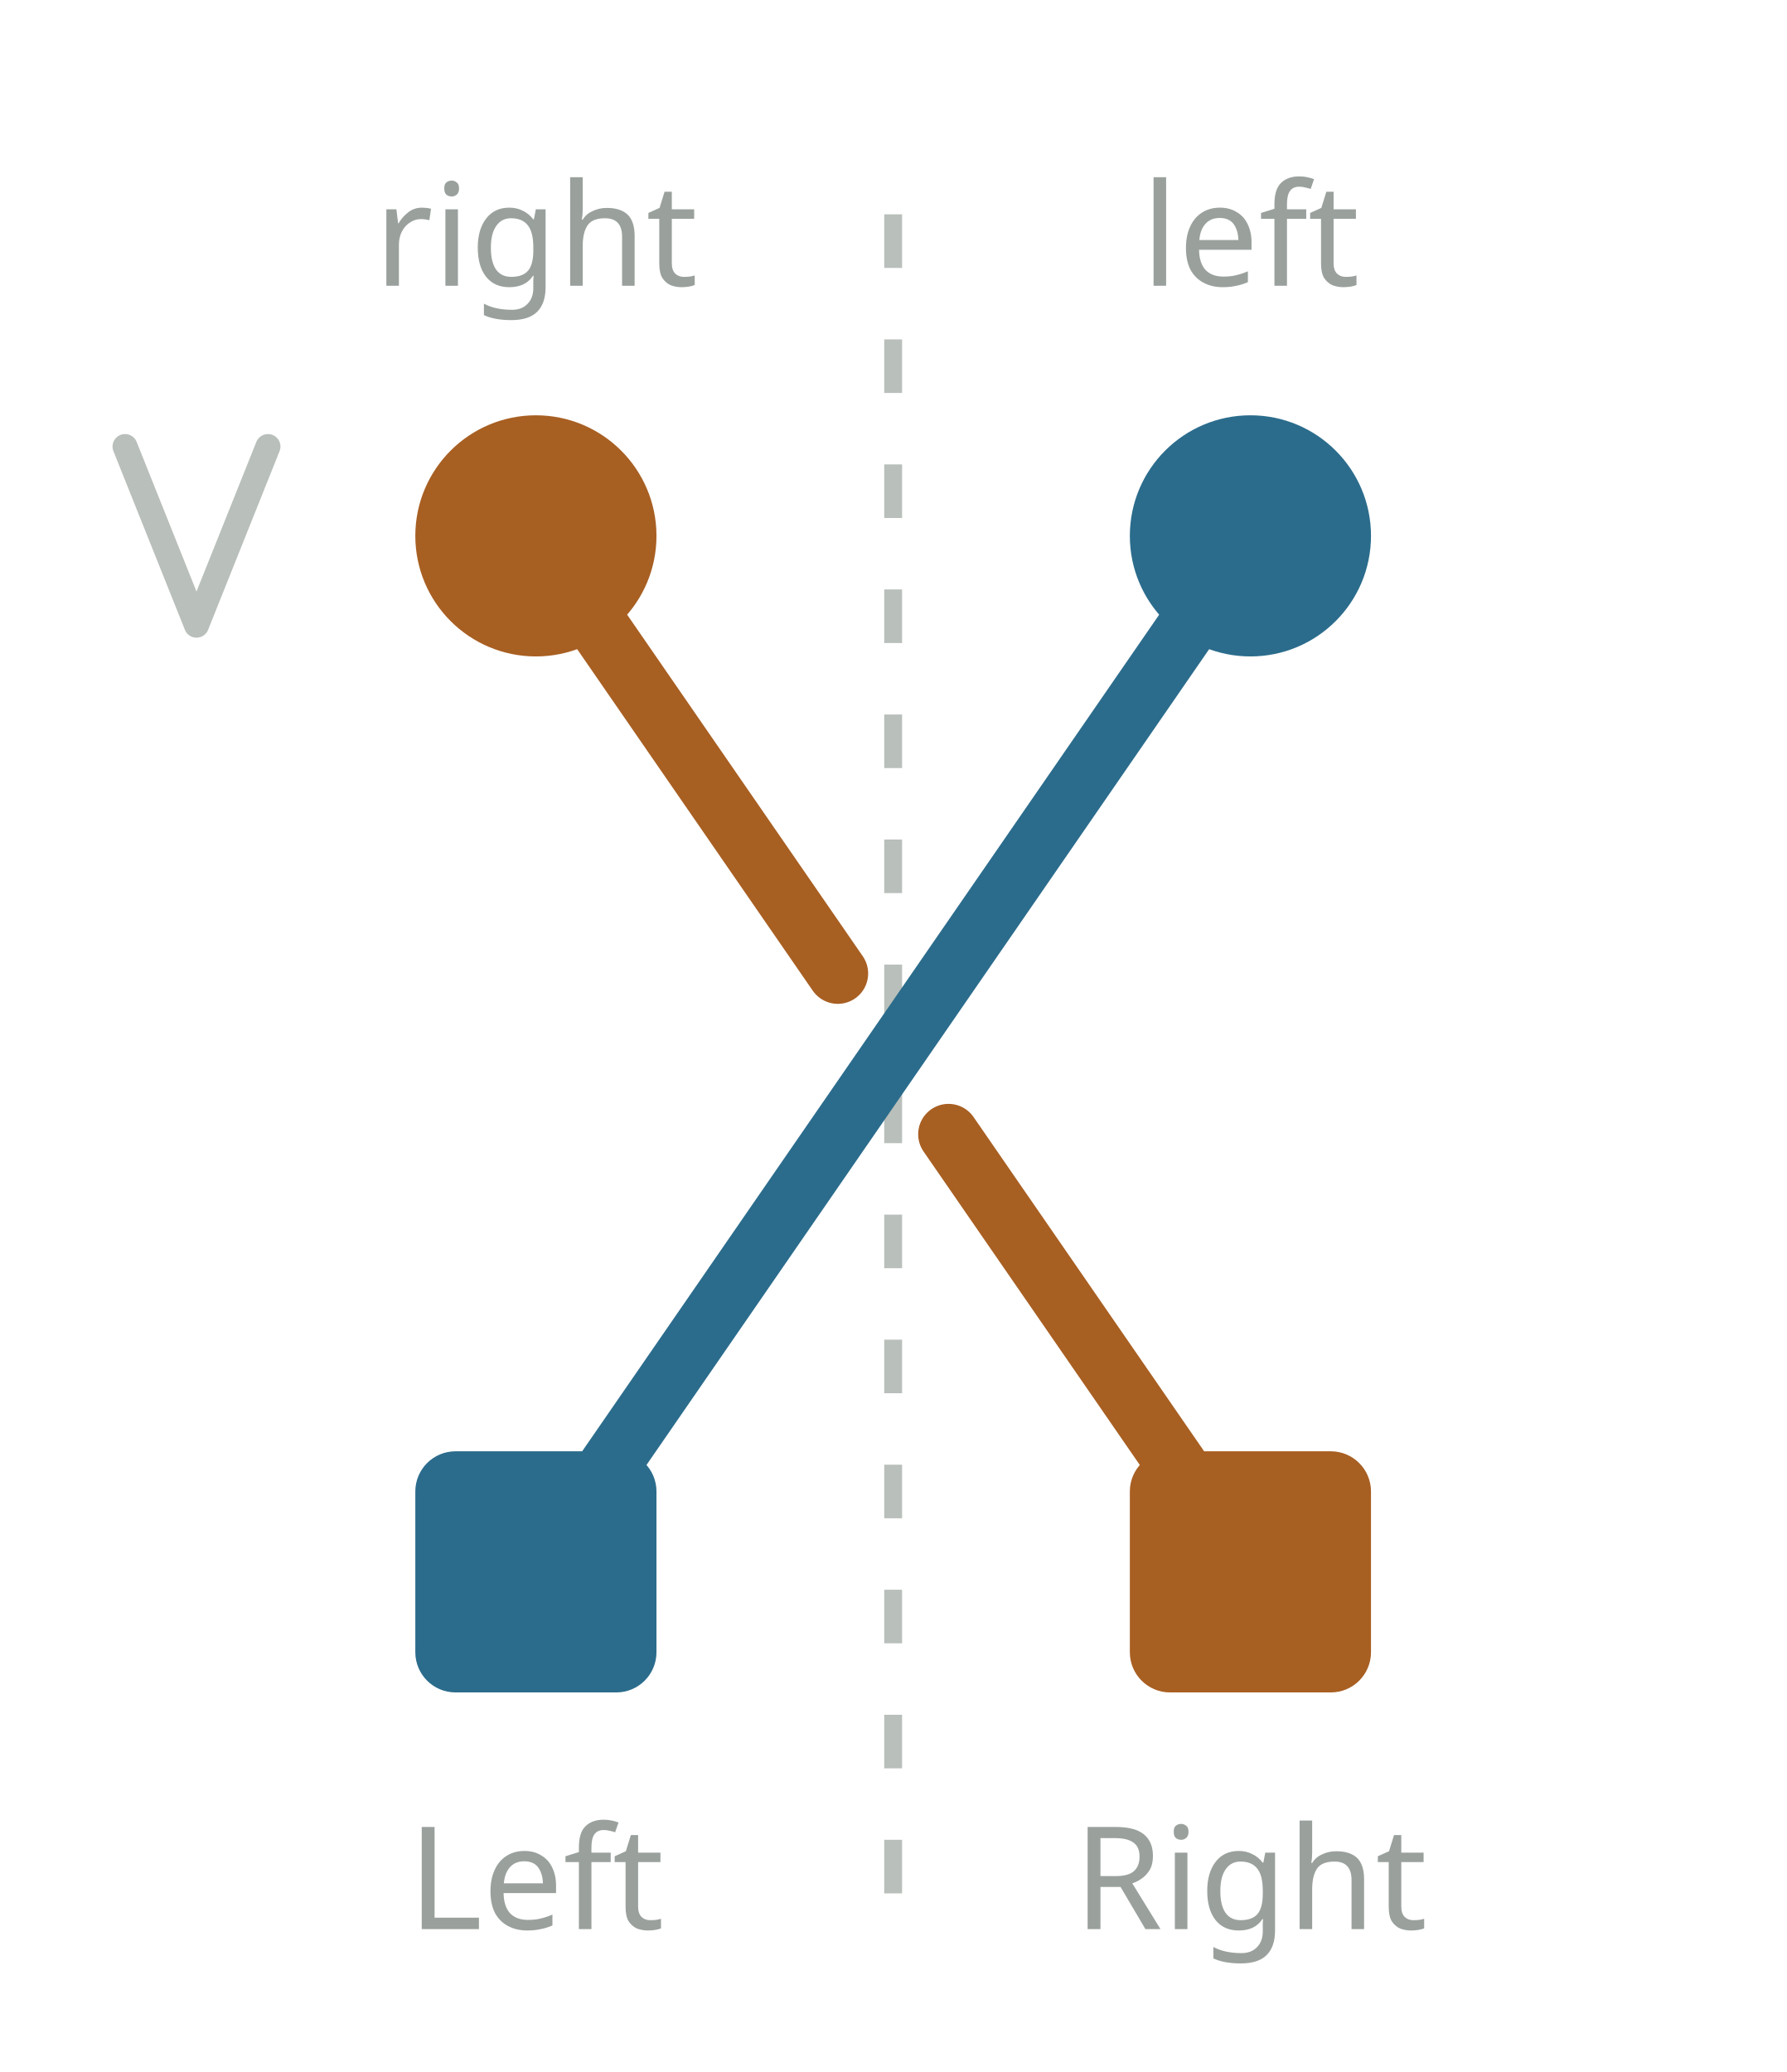
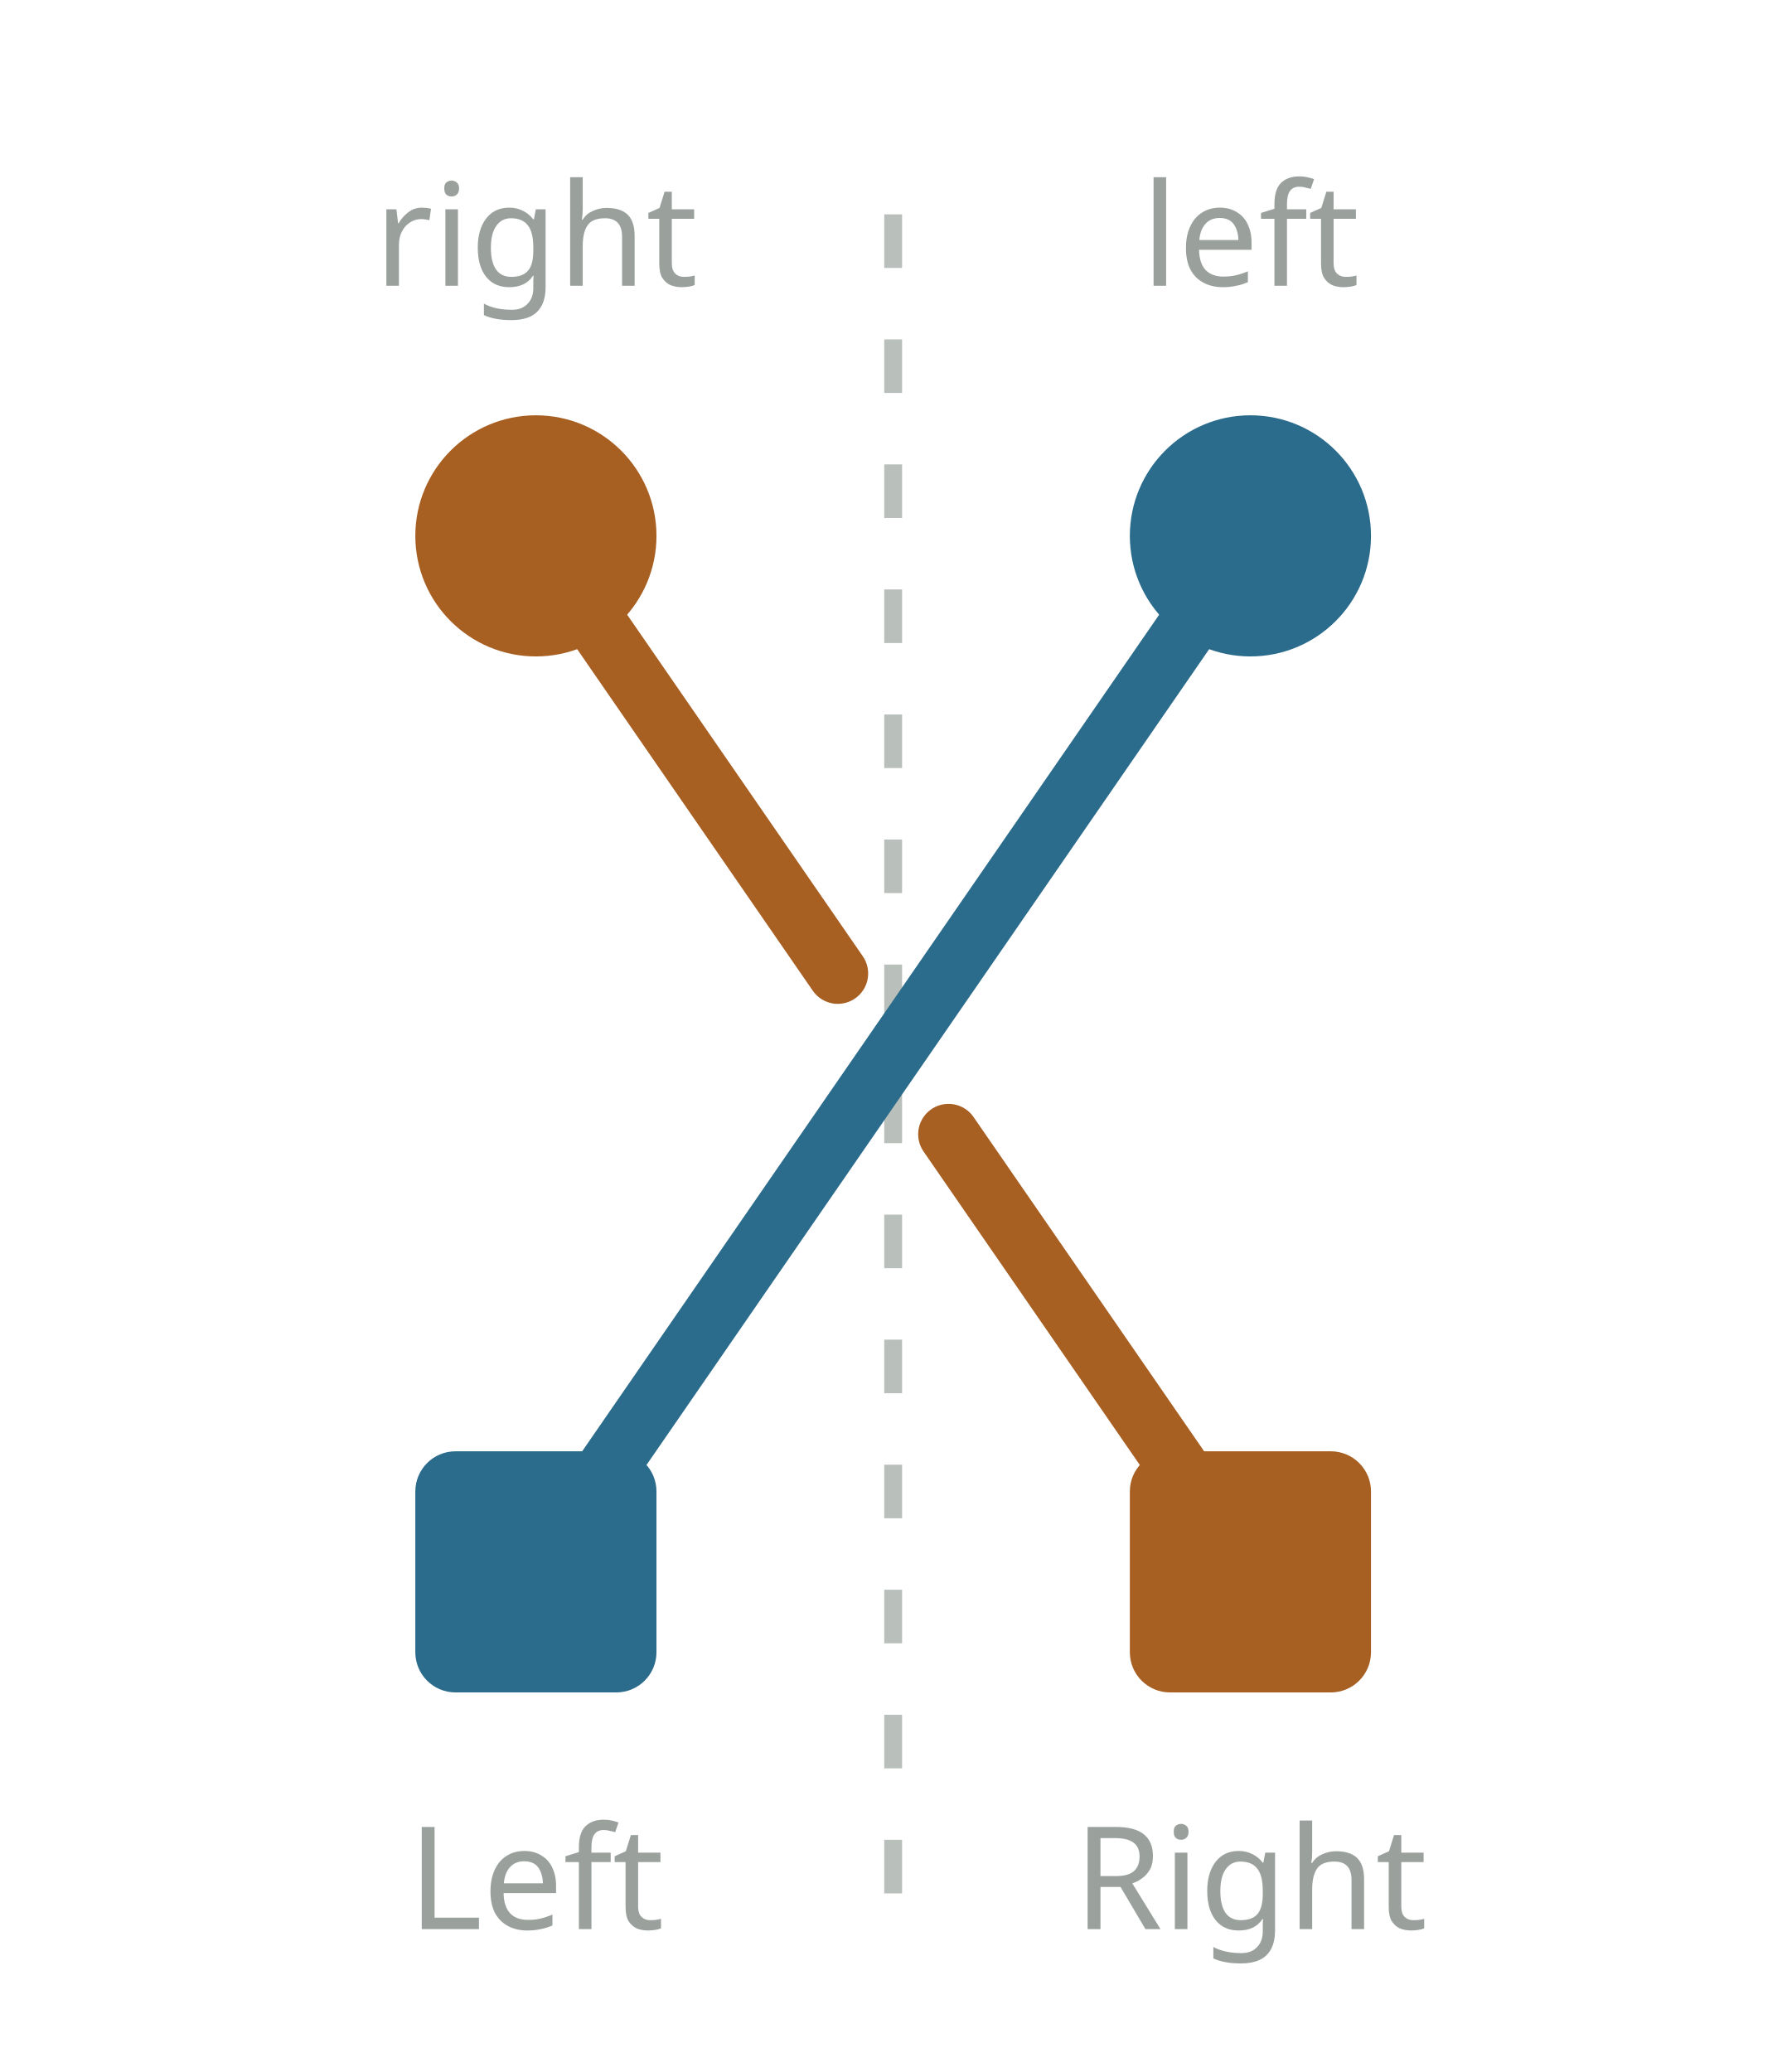
<svg xmlns="http://www.w3.org/2000/svg" viewBox="0 0 100 116" class="frame" role="img">
  <line x1="50.0" y1="12.0" x2="50.0" y2="106.0" style="stroke: var(--rule-strong, #b9bfba); stroke-width: 1; stroke-dasharray: 3 4" />
  <line x1="70.0" y1="88.0" x2="53.1" y2="63.5" style="stroke: var(--right, #a85f22); stroke-width: 3.4; stroke-linecap: round" />
  <line x1="46.9" y1="54.5" x2="30.0" y2="30.0" style="stroke: var(--right, #a85f22); stroke-width: 3.4; stroke-linecap: round" />
  <line x1="30.0" y1="88.0" x2="70.0" y2="30.0" style="stroke: var(--left, #2b6c8c); stroke-width: 3.4; stroke-linecap: round" />
  <rect x="24" y="82" width="12" height="12" rx="1.5" style="fill: var(--left, #2b6c8c); stroke: var(--left, #2b6c8c); stroke-width: 1.5" />
  <rect x="64" y="82" width="12" height="12" rx="1.5" style="fill: var(--right, #a85f22); stroke: var(--right, #a85f22); stroke-width: 1.5" />
  <circle cx="70" cy="30" r="6" style="fill: var(--left, #2b6c8c); stroke: var(--left, #2b6c8c); stroke-width: 1.5" />
  <circle cx="30" cy="30" r="6" style="fill: var(--right, #a85f22); stroke: var(--right, #a85f22); stroke-width: 1.5" />
  <text class="caption" x="30" y="16" text-anchor="middle" style="font: 8px ui-sans-serif, system-ui, sans-serif; fill: var(--faint, #9aa19d)">right</text>
  <text class="caption" x="70" y="16" text-anchor="middle" style="font: 8px ui-sans-serif, system-ui, sans-serif; fill: var(--faint, #9aa19d)">left</text>
  <text class="caption" x="30" y="108" text-anchor="middle" style="font: 8px ui-sans-serif, system-ui, sans-serif; fill: var(--faint, #9aa19d)">Left</text>
  <text class="caption" x="70" y="108" text-anchor="middle" style="font: 8px ui-sans-serif, system-ui, sans-serif; fill: var(--faint, #9aa19d)">Right</text>
-   <polyline points="7,25 11,35 15,25" style="fill: none; stroke: var(--rule-strong, #b9bfba); stroke-width: 1.4; stroke-linecap: round; stroke-linejoin: round" />
</svg>
